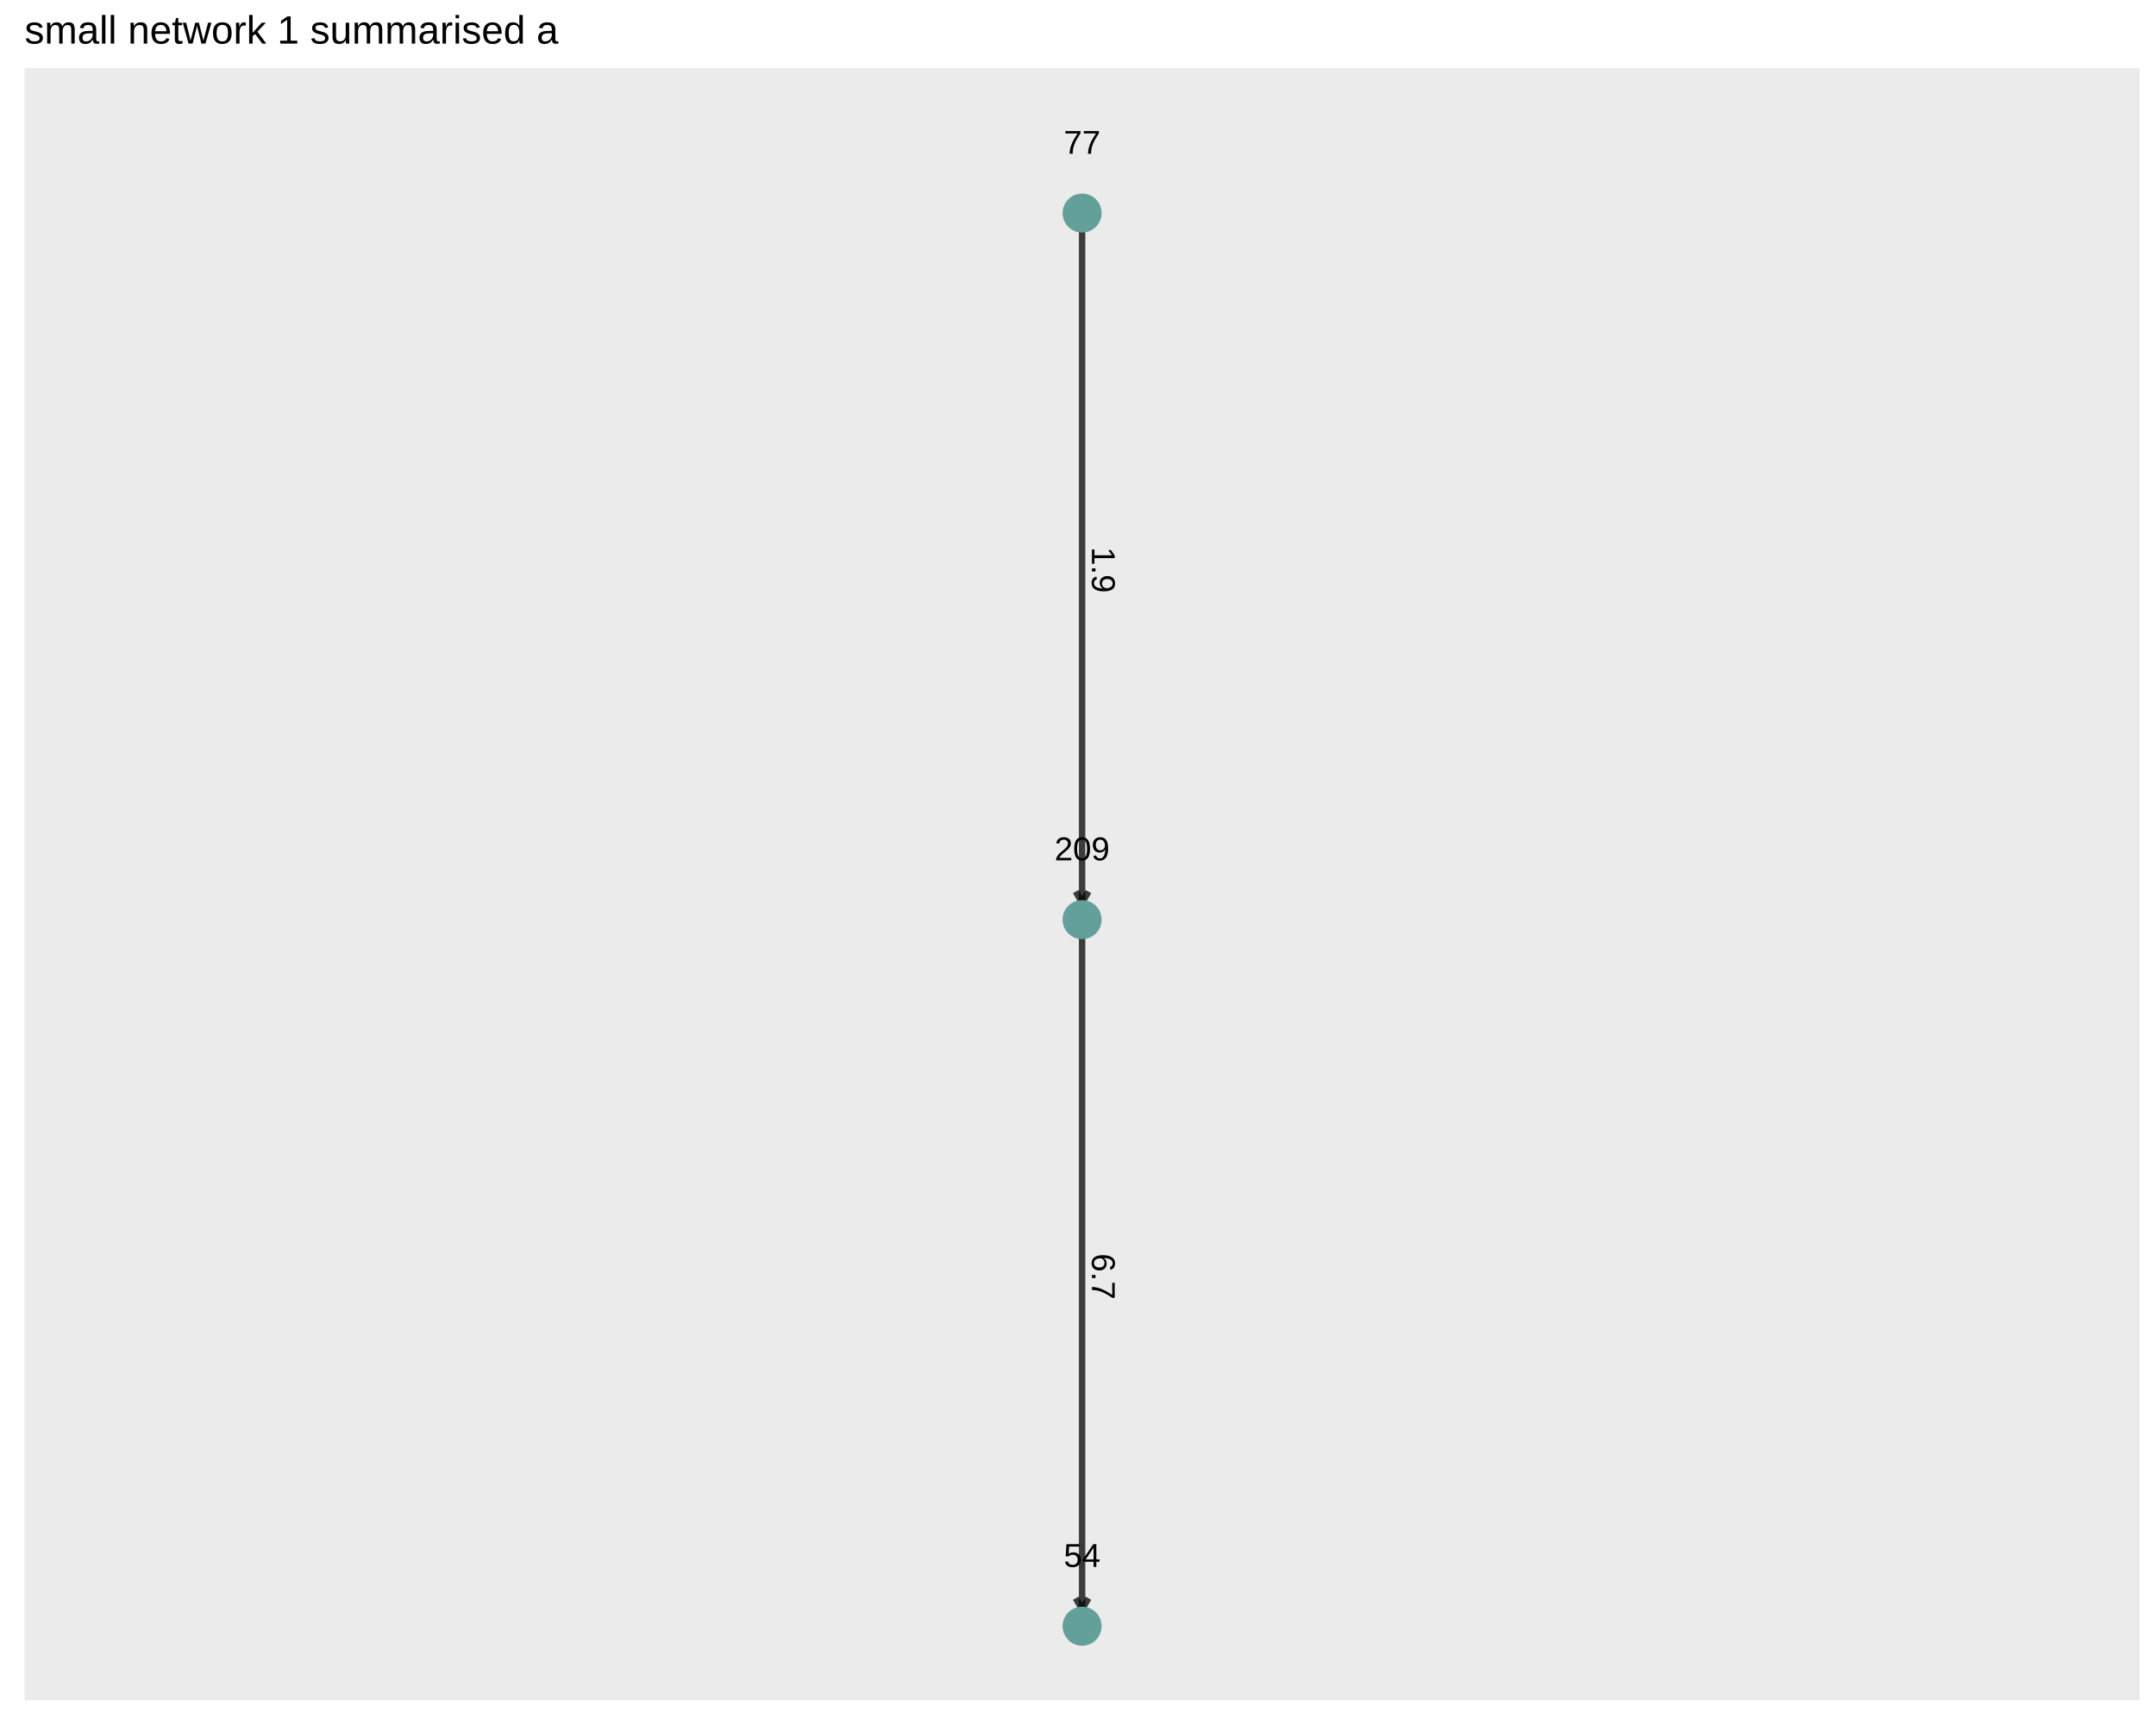
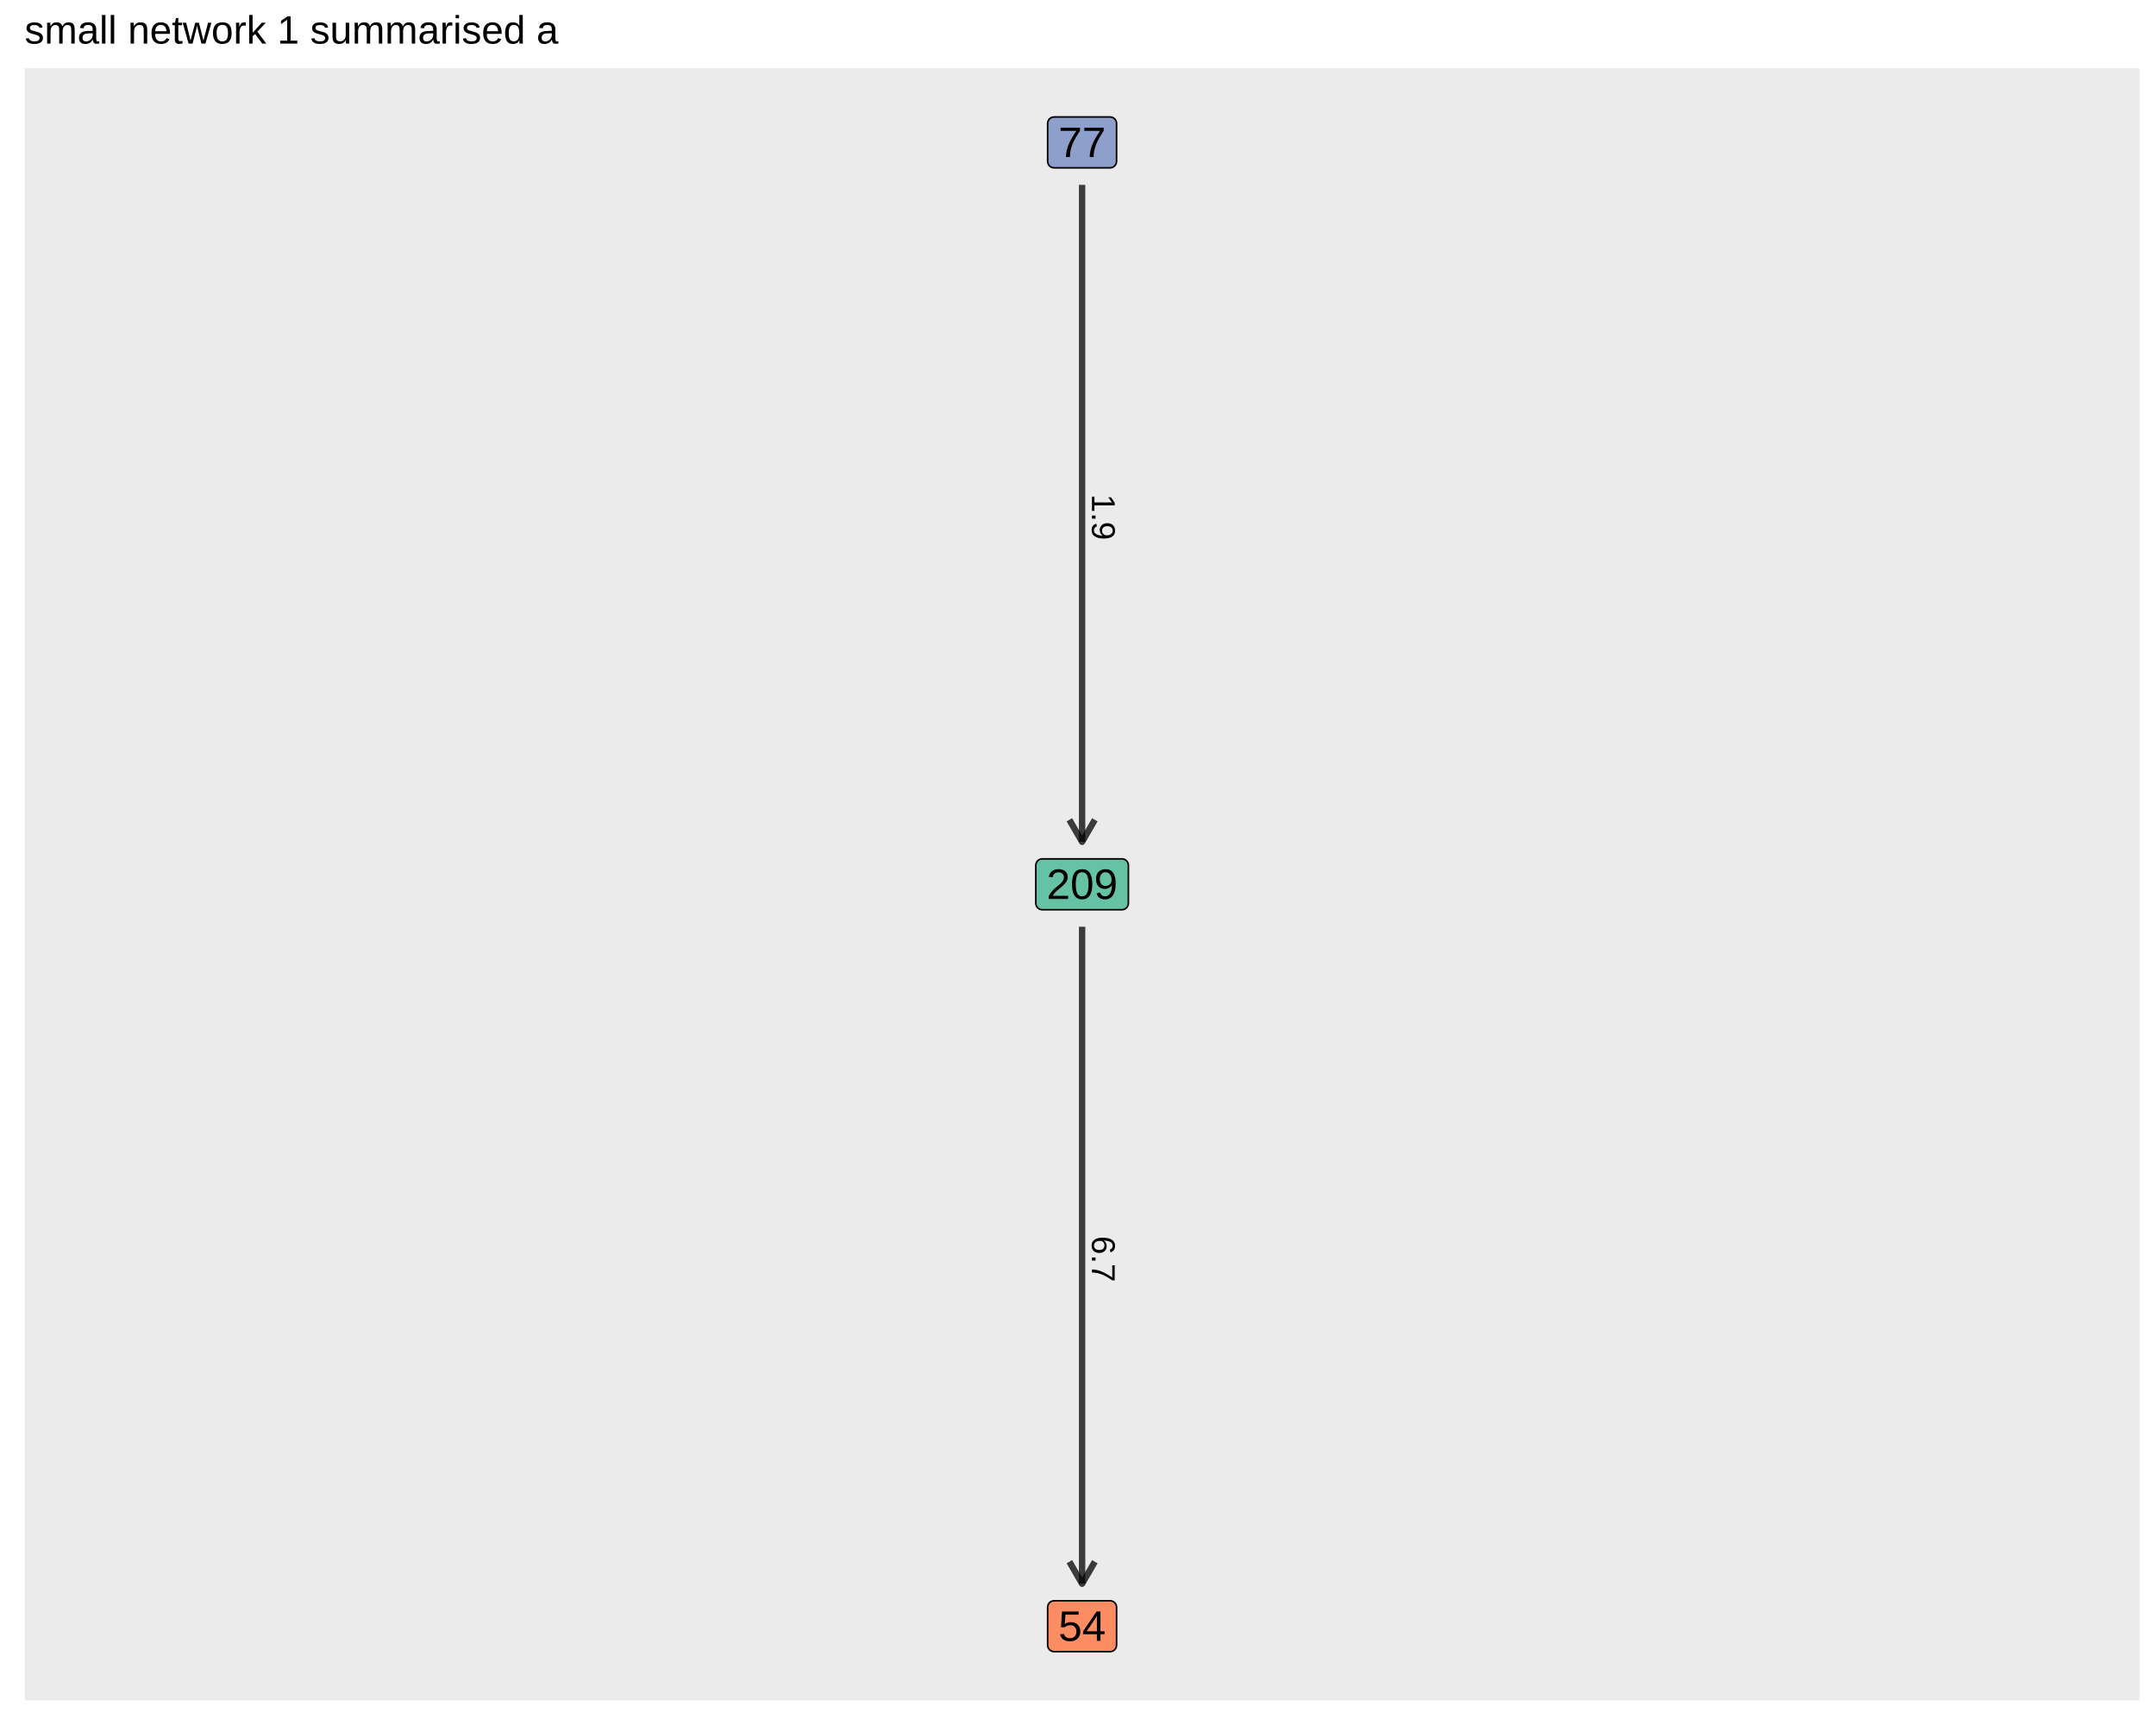
<svg xmlns="http://www.w3.org/2000/svg" viewBox="0 0 720.00 576.00">
  <defs>
    <style type="text/css">
    line, polyline, polygon, path, rect, circle {
      fill: none;
      stroke: #000000;
      stroke-linecap: round;
      stroke-linejoin: round;
      stroke-miterlimit: 10.00;
    }
  </style>
  </defs>
  <rect width="100%" height="100%" style="stroke: none; fill: #FFFFFF;" />
  <rect x="0.00" y="0.00" width="720.00" height="576.00" style="stroke-width: 1.07; stroke: #FFFFFF; fill: #FFFFFF;" />
  <defs>
    <clipPath id="cpOC4yMnw3MTQuNTJ8NTY3Ljc4fDIyLjc3">
      <rect x="8.22" y="22.77" width="706.30" height="545.01" />
    </clipPath>
  </defs>
  <rect x="8.22" y="22.77" width="706.30" height="545.01" style="stroke-width: 1.07; stroke: none; fill: #EBEBEB;" clip-path="url(#cpOC4yMnw3MTQuNTJ8NTY3Ljc4fDIyLjc3)" />
-   <polyline points="361.37,73.97 361.37,75.90 361.37,78.29 361.37,80.67 361.37,83.05 361.37,85.44 361.37,87.82 361.37,90.20 361.37,92.59 361.37,94.97 361.37,97.35 361.37,99.74 361.37,102.12 361.37,104.50 361.37,106.89 361.37,109.27 361.37,111.65 361.37,114.04 361.37,116.42 361.37,118.80 361.37,121.18 361.37,123.57 361.37,125.95 361.37,128.33 361.37,130.72 361.37,133.10 361.37,135.48 361.37,137.87 361.37,140.25 361.37,142.63 361.37,145.02 361.37,147.40 361.37,149.78 361.37,152.17 361.37,154.55 361.37,156.93 361.37,159.32 361.37,161.70 361.37,164.08 361.37,166.47 361.37,168.85 361.37,171.23 361.37,173.61 361.37,176.00 361.37,178.38 361.37,180.76 361.37,183.15 361.37,185.53 361.37,187.91 361.37,190.30 361.37,192.68 361.37,195.06 361.37,197.45 361.37,199.83 361.37,202.21 361.37,204.60 361.37,206.98 361.37,209.36 361.37,211.75 361.37,214.13 361.37,216.51 361.37,218.90 361.37,221.28 361.37,223.66 361.37,226.04 361.37,228.43 361.37,230.81 361.37,233.19 361.37,235.58 361.37,237.96 361.37,240.34 361.37,242.73 361.37,245.11 361.37,247.49 361.37,249.88 361.37,252.26 361.37,254.64 361.37,257.03 361.37,259.41 361.37,261.79 361.37,264.18 361.37,266.56 361.37,268.94 361.37,271.33 361.37,273.71 361.37,276.09 361.37,278.47 361.37,280.86 361.37,283.24 361.37,285.62 361.37,288.01 361.37,290.39 361.37,292.77 361.37,295.16 361.37,297.54 361.37,299.92 361.37,301.40 " style="stroke-width: 2.13; stroke: #000000; stroke-opacity: 0.75; stroke-linecap: butt;" clip-path="url(#cpOC4yMnw3MTQuNTJ8NTY3Ljc4fDIyLjc3)" />
-   <polyline points="359.24,297.72 361.37,301.40 363.50,297.72 " style="stroke-width: 2.13; stroke: #000000; stroke-opacity: 0.75; stroke-linecap: butt;" clip-path="url(#cpOC4yMnw3MTQuNTJ8NTY3Ljc4fDIyLjc3)" />
-   <polyline points="361.37,309.91 361.37,311.84 361.37,314.22 361.37,316.61 361.37,318.99 361.37,321.37 361.37,323.76 361.37,326.14 361.37,328.52 361.37,330.90 361.37,333.29 361.37,335.67 361.37,338.05 361.37,340.44 361.37,342.82 361.37,345.20 361.37,347.59 361.37,349.97 361.37,352.35 361.37,354.74 361.37,357.12 361.37,359.50 361.37,361.89 361.37,364.27 361.37,366.65 361.37,369.04 361.37,371.42 361.37,373.80 361.37,376.19 361.37,378.57 361.37,380.95 361.37,383.33 361.37,385.72 361.37,388.10 361.37,390.48 361.37,392.87 361.37,395.25 361.37,397.63 361.37,400.02 361.37,402.40 361.37,404.78 361.37,407.17 361.37,409.55 361.37,411.93 361.37,414.32 361.37,416.70 361.37,419.08 361.37,421.47 361.37,423.85 361.37,426.23 361.37,428.62 361.37,431.00 361.37,433.38 361.37,435.76 361.37,438.15 361.37,440.53 361.37,442.91 361.37,445.30 361.37,447.68 361.37,450.06 361.37,452.45 361.37,454.83 361.37,457.21 361.37,459.60 361.37,461.98 361.37,464.36 361.37,466.75 361.37,469.13 361.37,471.51 361.37,473.90 361.37,476.28 361.37,478.66 361.37,481.04 361.37,483.43 361.37,485.81 361.37,488.19 361.37,490.58 361.37,492.96 361.37,495.34 361.37,497.73 361.37,500.11 361.37,502.49 361.37,504.88 361.37,507.26 361.37,509.64 361.37,512.03 361.37,514.41 361.37,516.79 361.37,519.18 361.37,521.56 361.37,523.94 361.37,526.33 361.37,528.71 361.37,531.09 361.37,533.47 361.37,535.86 361.37,537.34 " style="stroke-width: 2.13; stroke: #000000; stroke-opacity: 0.75; stroke-linecap: butt;" clip-path="url(#cpOC4yMnw3MTQuNTJ8NTY3Ljc4fDIyLjc3)" />
-   <polyline points="359.24,533.66 361.37,537.34 363.50,533.66 " style="stroke-width: 2.13; stroke: #000000; stroke-opacity: 0.75; stroke-linecap: butt;" clip-path="url(#cpOC4yMnw3MTQuNTJ8NTY3Ljc4fDIyLjc3)" />
+   <polyline points="361.37,61.72 361.37,62.56 361.37,65.06 361.37,67.56 361.37,70.07 361.37,72.57 361.37,75.07 361.37,77.57 361.37,80.07 361.37,82.58 361.37,85.08 361.37,87.58 361.37,90.08 361.37,92.59 361.37,95.09 361.37,97.59 361.37,100.09 361.37,102.60 361.37,105.10 361.37,107.60 361.37,110.10 361.37,112.61 361.37,115.11 361.37,117.61 361.37,120.11 361.37,122.61 361.37,125.12 361.37,127.62 361.37,130.12 361.37,132.62 361.37,135.13 361.37,137.63 361.37,140.13 361.37,142.63 361.37,145.14 361.37,147.64 361.37,150.14 361.37,152.64 361.37,155.15 361.37,157.65 361.37,160.15 361.37,162.65 361.37,165.15 361.37,167.66 361.37,170.16 361.37,172.66 361.37,175.16 361.37,177.67 361.37,180.17 361.37,182.67 361.37,185.17 361.37,187.68 361.37,190.18 361.37,192.68 361.37,195.18 361.37,197.68 361.37,200.19 361.37,202.69 361.37,205.19 361.37,207.69 361.37,210.20 361.37,212.70 361.37,215.20 361.37,217.70 361.37,220.21 361.37,222.71 361.37,225.21 361.37,227.71 361.37,230.22 361.37,232.72 361.37,235.22 361.37,237.72 361.37,240.22 361.37,242.73 361.37,245.23 361.37,247.73 361.37,250.23 361.37,252.74 361.37,255.24 361.37,257.74 361.37,260.24 361.37,262.75 361.37,265.25 361.37,267.75 361.37,270.25 361.37,272.76 361.37,275.26 361.37,277.76 361.37,280.26 361.37,281.10 " style="stroke-width: 2.13; stroke: #000000; stroke-opacity: 0.75; stroke-linecap: butt;" clip-path="url(#cpOC4yMnw3MTQuNTJ8NTY3Ljc4fDIyLjc3)" />
+   <polyline points="357.12,273.74 361.37,281.10 365.62,273.74 " style="stroke-width: 2.13; stroke: #000000; stroke-opacity: 0.75; stroke-linecap: butt;" clip-path="url(#cpOC4yMnw3MTQuNTJ8NTY3Ljc4fDIyLjc3)" />
+   <polyline points="361.37,309.45 361.37,310.29 361.37,312.79 361.37,315.29 361.37,317.80 361.37,320.30 361.37,322.80 361.37,325.30 361.37,327.81 361.37,330.31 361.37,332.81 361.37,335.31 361.37,337.82 361.37,340.32 361.37,342.82 361.37,345.32 361.37,347.83 361.37,350.33 361.37,352.83 361.37,355.33 361.37,357.83 361.37,360.34 361.37,362.84 361.37,365.34 361.37,367.84 361.37,370.35 361.37,372.85 361.37,375.35 361.37,377.85 361.37,380.36 361.37,382.86 361.37,385.36 361.37,387.86 361.37,390.36 361.37,392.87 361.37,395.37 361.37,397.87 361.37,400.37 361.37,402.88 361.37,405.38 361.37,407.88 361.37,410.38 361.37,412.89 361.37,415.39 361.37,417.89 361.37,420.39 361.37,422.90 361.37,425.40 361.37,427.90 361.37,430.40 361.37,432.90 361.37,435.41 361.37,437.91 361.37,440.41 361.37,442.91 361.37,445.42 361.37,447.92 361.37,450.42 361.37,452.92 361.37,455.43 361.37,457.93 361.37,460.43 361.37,462.93 361.37,465.44 361.37,467.94 361.37,470.44 361.37,472.94 361.37,475.44 361.37,477.95 361.37,480.45 361.37,482.95 361.37,485.45 361.37,487.96 361.37,490.46 361.37,492.96 361.37,495.46 361.37,497.97 361.37,500.47 361.37,502.97 361.37,505.47 361.37,507.97 361.37,510.48 361.37,512.98 361.37,515.48 361.37,517.98 361.37,520.49 361.37,522.99 361.37,525.49 361.37,527.99 361.37,528.83 " style="stroke-width: 2.13; stroke: #000000; stroke-opacity: 0.75; stroke-linecap: butt;" clip-path="url(#cpOC4yMnw3MTQuNTJ8NTY3Ljc4fDIyLjc3)" />
+   <polyline points="357.12,521.47 361.37,528.83 365.62,521.47 " style="stroke-width: 2.13; stroke: #000000; stroke-opacity: 0.75; stroke-linecap: butt;" clip-path="url(#cpOC4yMnw3MTQuNTJ8NTY3Ljc4fDIyLjc3)" />
  <g clip-path="url(#cpOC4yMnw3MTQuNTJ8NTY3Ljc4fDIyLjc3)">
-     <text transform="translate(364.66,182.63) rotate(-270)" style="font-size: 11.04px; font-family: Liberation Sans;" textLength="15.34px" lengthAdjust="spacingAndGlyphs">1.9</text>
+     <text transform="translate(364.66,164.99) rotate(-270)" style="font-size: 11.04px; font-family: Liberation Sans;" textLength="15.34px" lengthAdjust="spacingAndGlyphs">1.9</text>
  </g>
  <g clip-path="url(#cpOC4yMnw3MTQuNTJ8NTY3Ljc4fDIyLjc3)">
-     <text transform="translate(364.66,418.56) rotate(-270)" style="font-size: 11.04px; font-family: Liberation Sans;" textLength="15.34px" lengthAdjust="spacingAndGlyphs">6.7</text>
+     <text transform="translate(364.66,412.72) rotate(-270)" style="font-size: 11.04px; font-family: Liberation Sans;" textLength="15.34px" lengthAdjust="spacingAndGlyphs">6.7</text>
  </g>
-   <circle cx="361.37" cy="71.14" r="4.62pt" style="stroke-width: 0.71; stroke: #63A099; fill: #63A099;" clip-path="url(#cpOC4yMnw3MTQuNTJ8NTY3Ljc4fDIyLjc3)" />
-   <circle cx="361.37" cy="307.07" r="4.62pt" style="stroke-width: 0.71; stroke: #63A099; fill: #63A099;" clip-path="url(#cpOC4yMnw3MTQuNTJ8NTY3Ljc4fDIyLjc3)" />
-   <circle cx="361.37" cy="543.01" r="4.62pt" style="stroke-width: 0.71; stroke: #63A099; fill: #63A099;" clip-path="url(#cpOC4yMnw3MTQuNTJ8NTY3Ljc4fDIyLjc3)" />
+   <polygon points="352.02,56.04 370.72,56.04 370.63,56.03 370.98,56.02 371.32,55.95 371.64,55.83 371.94,55.65 372.21,55.43 372.44,55.17 372.63,54.88 372.76,54.56 372.85,54.22 372.88,53.88 372.88,53.88 372.88,41.21 372.88,41.21 372.85,40.87 372.76,40.53 372.63,40.21 372.44,39.92 372.21,39.66 371.94,39.44 371.64,39.26 371.32,39.14 370.98,39.07 370.72,39.05 352.02,39.05 352.28,39.07 351.94,39.06 351.59,39.10 351.26,39.19 350.94,39.34 350.66,39.54 350.41,39.78 350.20,40.06 350.04,40.37 349.93,40.70 349.87,41.04 349.86,41.21 349.86,53.88 349.87,53.70 349.87,54.05 349.93,54.39 350.04,54.72 350.20,55.03 350.41,55.31 350.66,55.55 350.94,55.75 351.26,55.89 351.59,55.99 351.94,56.03 " style="stroke-width: 0.53; fill: #8DA0CB;" clip-path="url(#cpOC4yMnw3MTQuNTJ8NTY3Ljc4fDIyLjc3)" />
  <g clip-path="url(#cpOC4yMnw3MTQuNTJ8NTY3Ljc4fDIyLjc3)">
-     <text x="355.23" y="51.34" style="font-size: 11.04px; font-family: Liberation Sans;" textLength="12.28px" lengthAdjust="spacingAndGlyphs">77</text>
+     <text x="353.46" y="52.44" style="font-size: 14.23px; font-family: Liberation Sans;" textLength="15.81px" lengthAdjust="spacingAndGlyphs">77</text>
  </g>
+   <polygon points="348.07,303.77 374.67,303.77 374.58,303.76 374.93,303.75 375.27,303.68 375.60,303.56 375.90,303.38 376.17,303.16 376.40,302.90 376.58,302.61 376.72,302.29 376.80,301.95 376.83,301.61 376.83,301.61 376.83,288.95 376.83,288.95 376.80,288.60 376.72,288.26 376.58,287.94 376.40,287.65 376.17,287.39 375.90,287.17 375.60,286.99 375.27,286.87 374.93,286.80 374.67,286.79 348.07,286.79 348.33,286.80 347.98,286.79 347.64,286.83 347.30,286.93 346.99,287.07 346.70,287.27 346.45,287.51 346.24,287.79 346.08,288.10 345.97,288.43 345.92,288.77 345.91,288.95 345.91,301.61 345.92,301.43 345.92,301.78 345.97,302.12 346.08,302.45 346.24,302.76 346.45,303.04 346.70,303.28 346.99,303.48 347.30,303.63 347.64,303.72 347.98,303.76 " style="stroke-width: 0.53; fill: #66C2A5;" clip-path="url(#cpOC4yMnw3MTQuNTJ8NTY3Ljc4fDIyLjc3)" />
  <g clip-path="url(#cpOC4yMnw3MTQuNTJ8NTY3Ljc4fDIyLjc3)">
-     <text x="352.16" y="287.28" style="font-size: 11.04px; font-family: Liberation Sans;" textLength="18.42px" lengthAdjust="spacingAndGlyphs">209</text>
+     <text x="349.51" y="300.17" style="font-size: 14.23px; font-family: Liberation Sans;" textLength="23.72px" lengthAdjust="spacingAndGlyphs">209</text>
  </g>
+   <polygon points="352.02,551.50 370.72,551.50 370.63,551.50 370.98,551.48 371.32,551.41 371.64,551.29 371.94,551.12 372.21,550.90 372.44,550.64 372.63,550.34 372.76,550.02 372.85,549.68 372.88,549.34 372.88,549.34 372.88,536.68 372.88,536.68 372.85,536.33 372.76,535.99 372.63,535.67 372.44,535.38 372.21,535.12 371.94,534.90 371.64,534.73 371.32,534.60 370.98,534.53 370.72,534.52 352.02,534.52 352.28,534.53 351.94,534.52 351.59,534.56 351.26,534.66 350.94,534.81 350.66,535.00 350.41,535.24 350.20,535.52 350.04,535.83 349.93,536.16 349.87,536.50 349.86,536.68 349.86,549.34 349.87,549.16 349.87,549.51 349.93,549.86 350.04,550.18 350.20,550.49 350.41,550.77 350.66,551.01 350.94,551.21 351.26,551.36 351.59,551.45 351.94,551.50 " style="stroke-width: 0.53; fill: #FC8D62;" clip-path="url(#cpOC4yMnw3MTQuNTJ8NTY3Ljc4fDIyLjc3)" />
  <g clip-path="url(#cpOC4yMnw3MTQuNTJ8NTY3Ljc4fDIyLjc3)">
-     <text x="355.23" y="523.21" style="font-size: 11.04px; font-family: Liberation Sans;" textLength="12.28px" lengthAdjust="spacingAndGlyphs">54</text>
+     <text x="353.46" y="547.90" style="font-size: 14.23px; font-family: Liberation Sans;" textLength="15.81px" lengthAdjust="spacingAndGlyphs">54</text>
  </g>
  <defs>
    <clipPath id="cpMC4wMHw3MjAuMDB8NTc2LjAwfDAuMDA=">
      <rect x="0.00" y="0.00" width="720.00" height="576.00" />
    </clipPath>
  </defs>
  <g clip-path="url(#cpMC4wMHw3MjAuMDB8NTc2LjAwfDAuMDA=)">
    <text x="8.22" y="14.56" style="font-size: 13.20px; font-family: Liberation Sans;" textLength="178.02px" lengthAdjust="spacingAndGlyphs">small network 1 summarised a</text>
  </g>
</svg>
